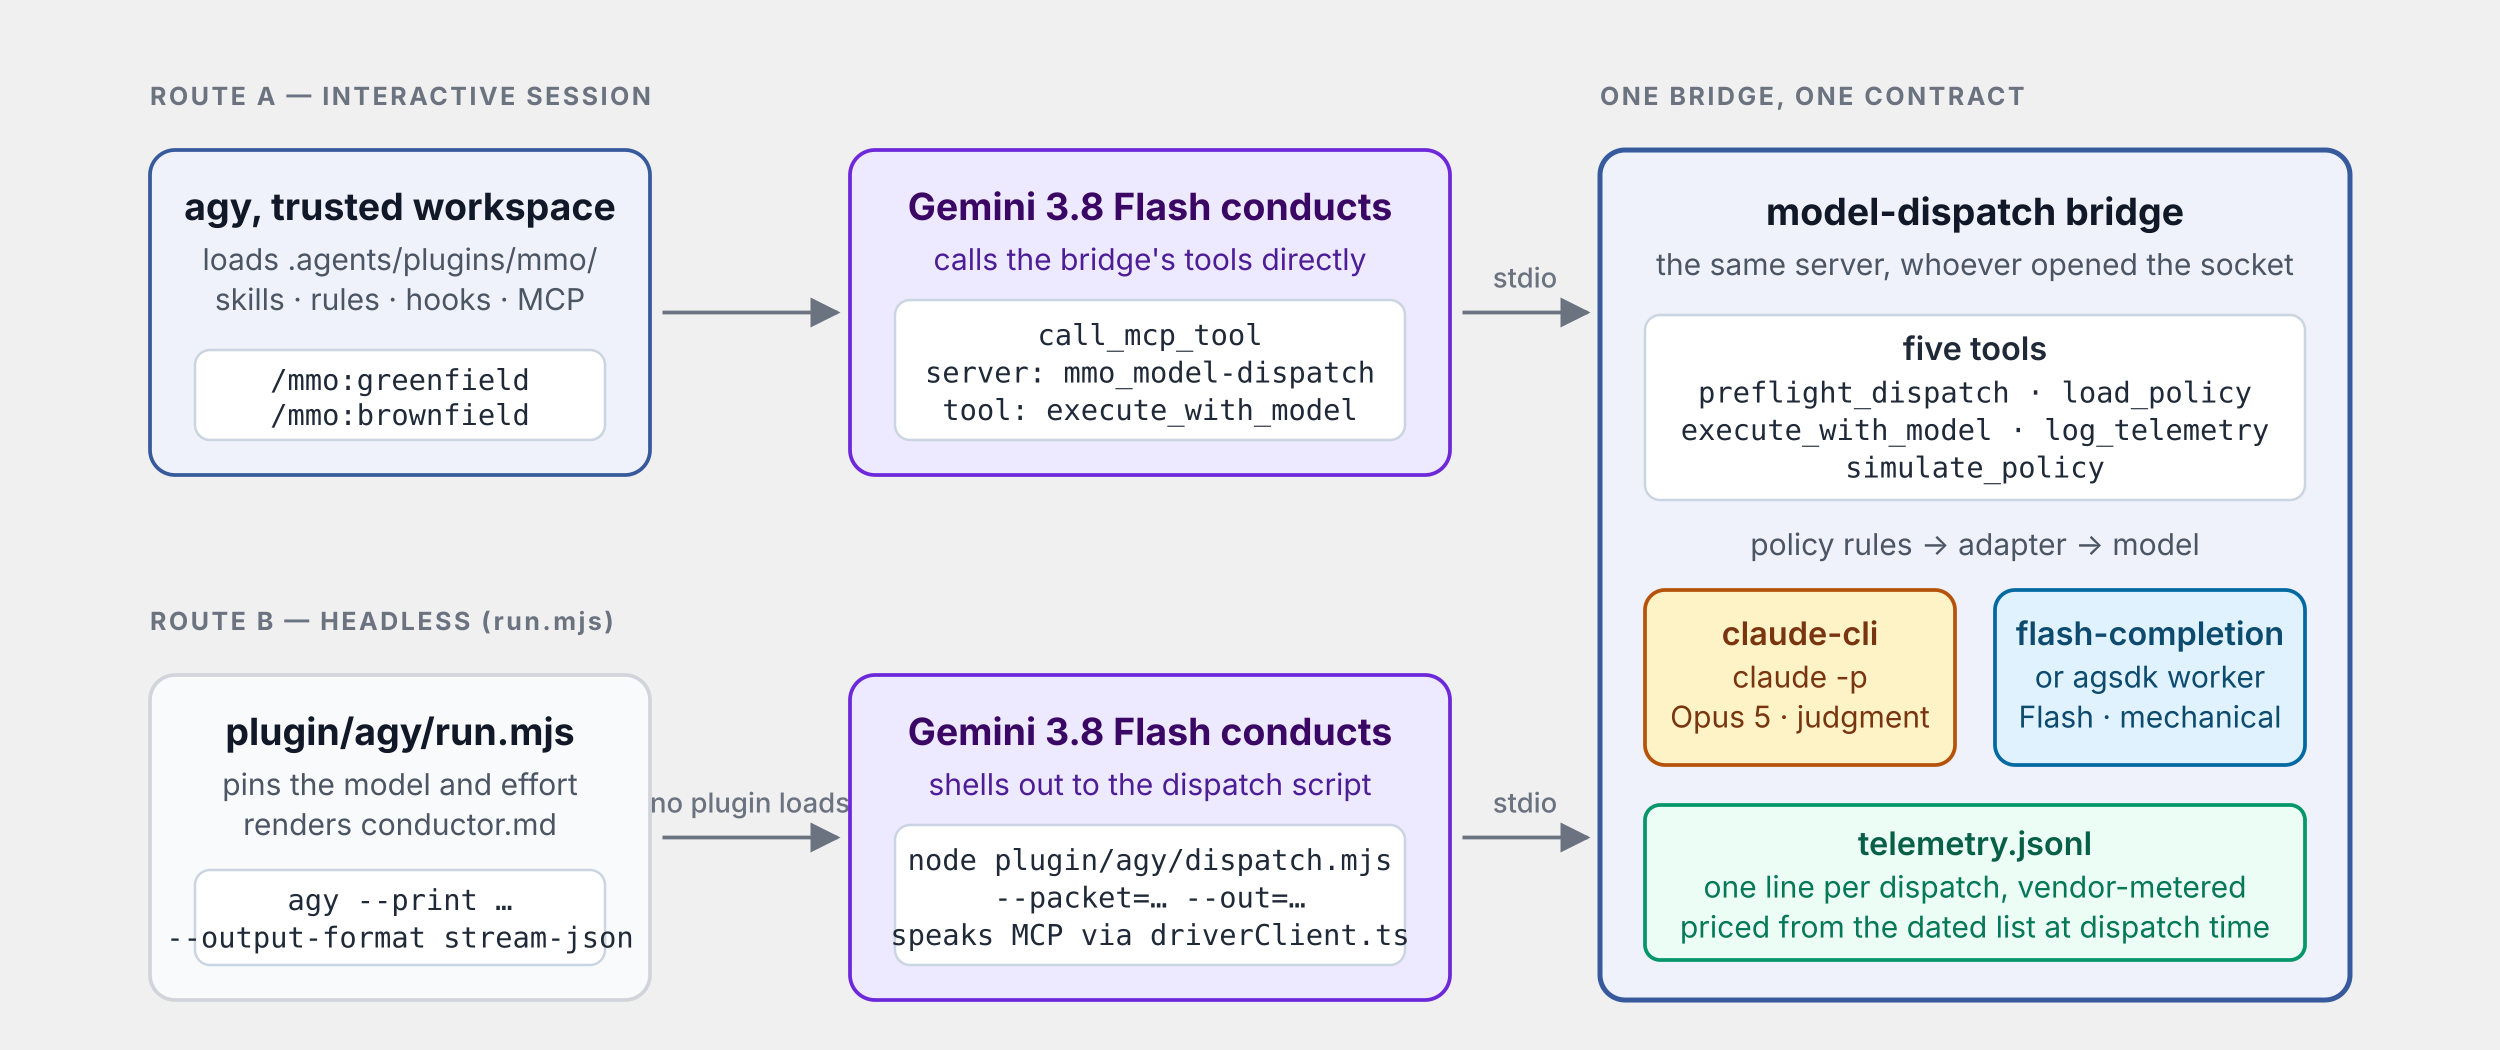
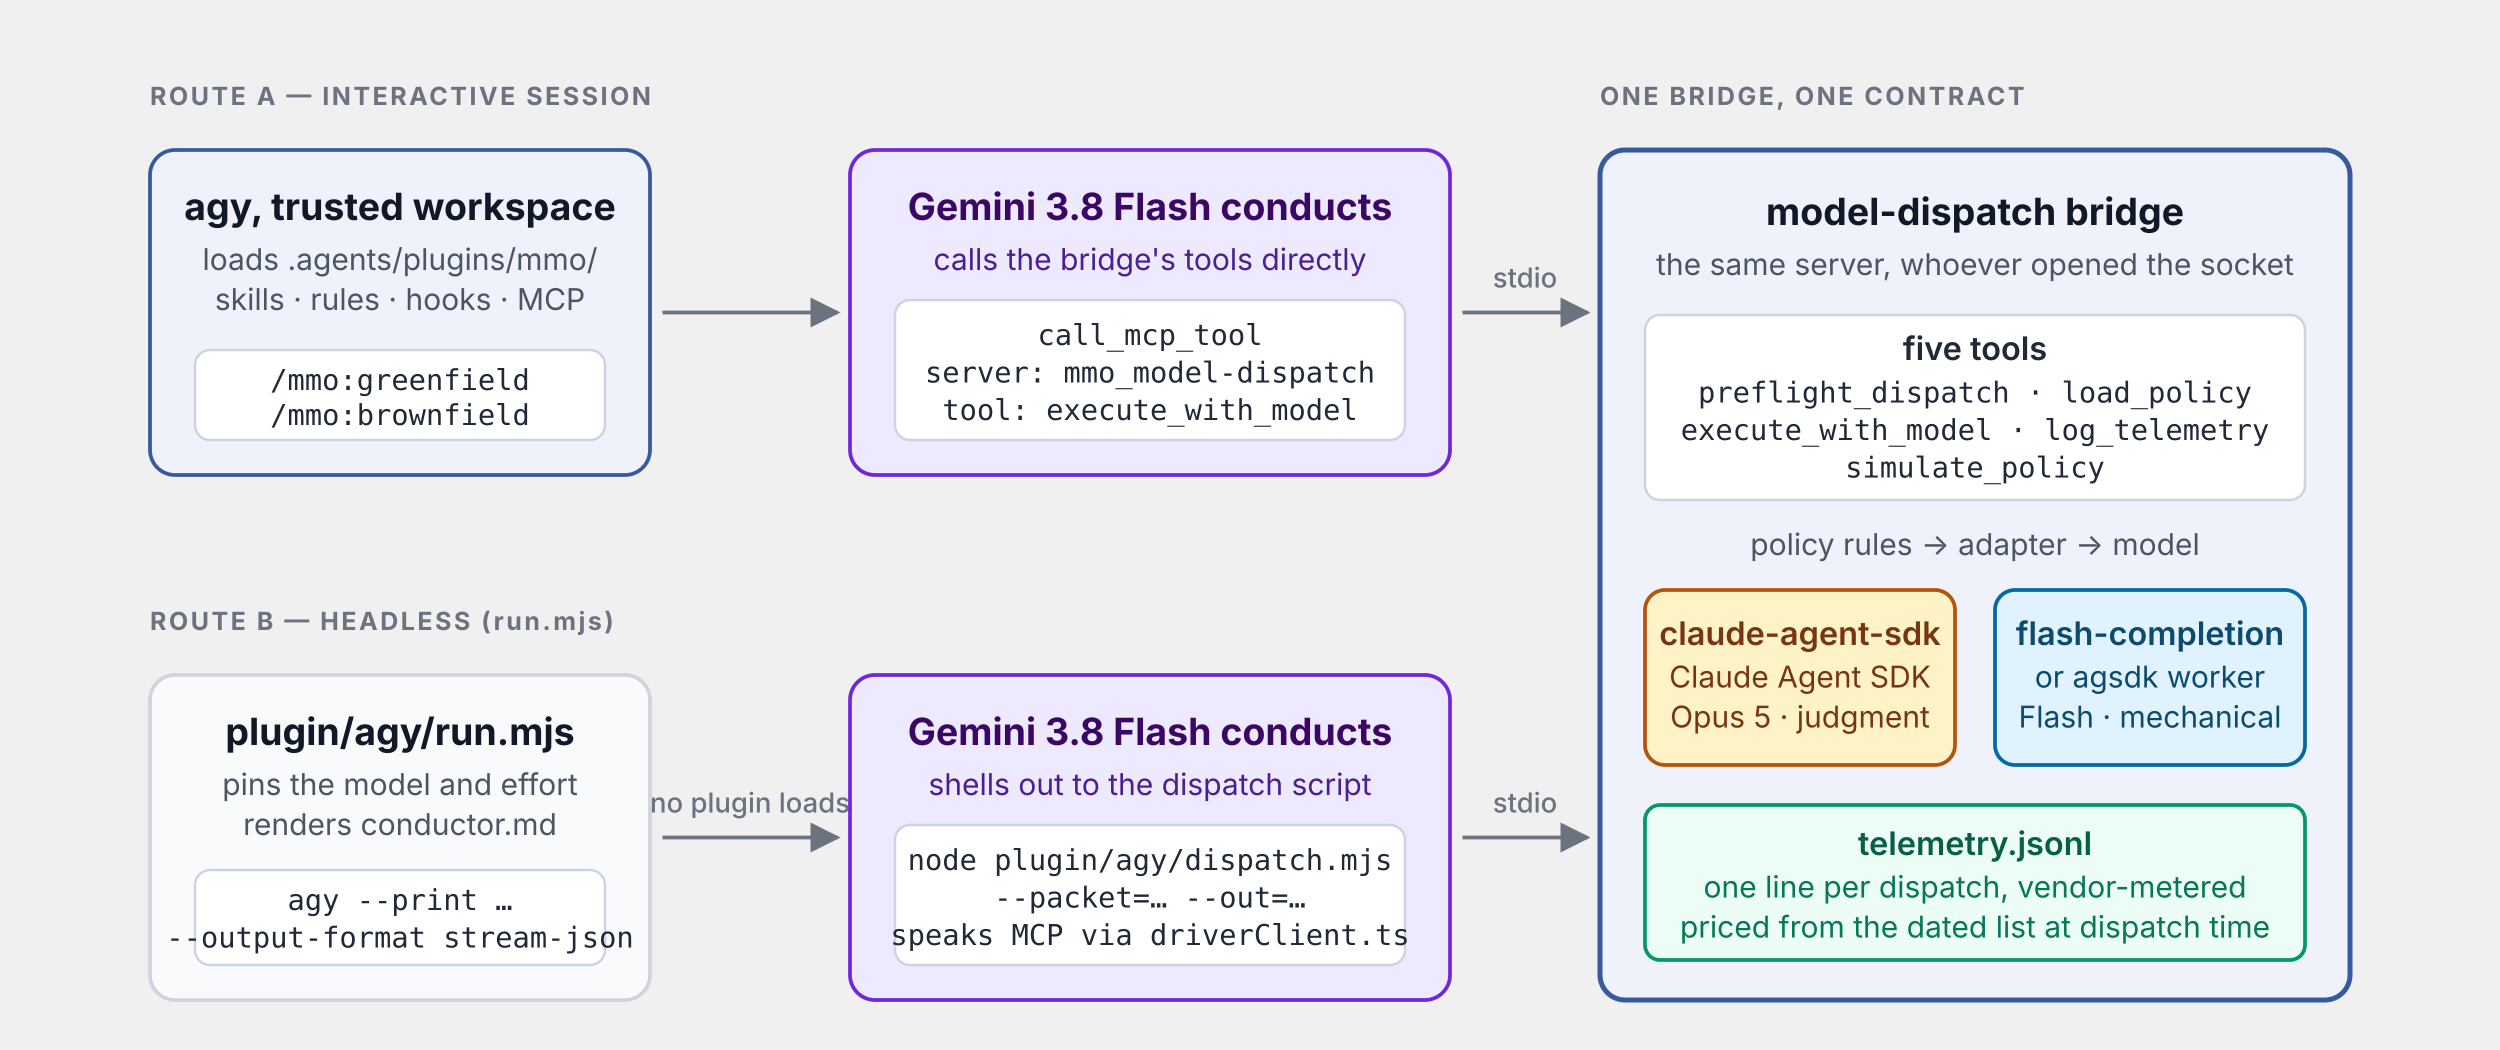
<svg xmlns="http://www.w3.org/2000/svg" viewBox="0 0 1000 420" role="img" aria-labelledby="dr-title dr-desc">
  <defs>
    <marker id="dr-arr" viewBox="0 0 10 10" refX="9" refY="5" markerWidth="8" markerHeight="8" orient="auto">
      <path d="M 0 0 L 10 5 L 0 10 z" fill="#6B7280" />
    </marker>
    <style>
      .tag  { font: 700 10px system-ui, -apple-system, "Segoe UI", sans-serif; fill: #6B7280; letter-spacing: 0.10em; }
      .h    { font: 700 15px system-ui, -apple-system, "Segoe UI", sans-serif; fill: #111827; }
      .b    { font: 600 13px system-ui, -apple-system, "Segoe UI", sans-serif; fill: #1F2937; }
      .s    { font: 400 12px system-ui, -apple-system, "Segoe UI", sans-serif; fill: #4B5563; }
      .mono { font: 500 11.5px ui-monospace, "SF Mono", Menlo, Consolas, monospace; fill: #1F2937; }
      .edge { font: 500 11px system-ui, -apple-system, "Segoe UI", sans-serif; fill: #6B7280; }
      @media (prefers-color-scheme: dark) {
        .tag  { fill: #9CA3AF; }
        .h    { fill: #F9FAFB; }
        .b    { fill: #E5E7EB; }
        .s    { fill: #D1D5DB; }
        .mono { fill: #E5E7EB; }
        .edge { fill: #9CA3AF; }
      }
    </style>
  </defs>
  <rect width="1000" height="420" fill="none" />
  <text x="60" y="42" class="tag">ROUTE A — INTERACTIVE SESSION</text>
  <text x="60" y="252" class="tag">ROUTE B — HEADLESS (run.mjs)</text>
  <text x="640" y="42" class="tag">ONE BRIDGE, ONE CONTRACT</text>
  <g>
    <rect x="60" y="60" width="200" height="130" rx="10" fill="#EFF2FA" stroke="#375A9D" stroke-width="1.5" />
    <text x="160" y="88" text-anchor="middle" class="h">agy, trusted workspace</text>
    <text x="160" y="108" text-anchor="middle" class="s">loads .agents/plugins/mmo/</text>
    <text x="160" y="124" text-anchor="middle" class="s">skills · rules · hooks · MCP</text>
    <rect x="78" y="140" width="164" height="36" rx="6" fill="#FFFFFF" stroke="#CBD5E1" stroke-width="1" />
    <text x="160" y="156" text-anchor="middle" class="mono">/mmo:greenfield</text>
    <text x="160" y="170" text-anchor="middle" class="mono">/mmo:brownfield</text>
  </g>
  <path d="M 265 125 L 335 125" stroke="#6B7280" stroke-width="1.5" fill="none" marker-end="url(#dr-arr)" />
  <g>
    <rect x="340" y="60" width="240" height="130" rx="10" fill="#EDE9FE" stroke="#6D28D9" stroke-width="1.5" />
    <text x="460" y="88" text-anchor="middle" class="h" style="fill:#3B0764">Gemini 3.8 Flash conducts</text>
    <text x="460" y="108" text-anchor="middle" class="s" style="fill:#4C1D95">calls the bridge's tools directly</text>
    <rect x="358" y="120" width="204" height="56" rx="6" fill="#FFFFFF" stroke="#CBD5E1" stroke-width="1" />
    <text x="460" y="138" text-anchor="middle" class="mono">call_mcp_tool</text>
    <text x="460" y="153" text-anchor="middle" class="mono">server: mmo_model-dispatch</text>
    <text x="460" y="168" text-anchor="middle" class="mono">tool: execute_with_model</text>
  </g>
  <path d="M 585 125 L 635 125" stroke="#6B7280" stroke-width="1.5" fill="none" marker-end="url(#dr-arr)" />
  <text x="610" y="115" text-anchor="middle" class="edge">stdio</text>
  <g>
    <rect x="60" y="270" width="200" height="130" rx="10" fill="#F9FAFB" stroke="#D1D5DB" stroke-width="1.5" />
    <text x="160" y="298" text-anchor="middle" class="h">plugin/agy/run.mjs</text>
    <text x="160" y="318" text-anchor="middle" class="s">pins the model and effort</text>
    <text x="160" y="334" text-anchor="middle" class="s">renders conductor.md</text>
    <rect x="78" y="348" width="164" height="38" rx="6" fill="#FFFFFF" stroke="#CBD5E1" stroke-width="1" />
    <text x="160" y="364" text-anchor="middle" class="mono">agy --print …</text>
    <text x="160" y="379" text-anchor="middle" class="mono">--output-format stream-json</text>
  </g>
  <path d="M 265 335 L 335 335" stroke="#6B7280" stroke-width="1.5" fill="none" marker-end="url(#dr-arr)" />
  <text x="300" y="325" text-anchor="middle" class="edge">no plugin loads</text>
  <g>
    <rect x="340" y="270" width="240" height="130" rx="10" fill="#EDE9FE" stroke="#6D28D9" stroke-width="1.5" />
    <text x="460" y="298" text-anchor="middle" class="h" style="fill:#3B0764">Gemini 3.8 Flash conducts</text>
    <text x="460" y="318" text-anchor="middle" class="s" style="fill:#4C1D95">shells out to the dispatch script</text>
    <rect x="358" y="330" width="204" height="56" rx="6" fill="#FFFFFF" stroke="#CBD5E1" stroke-width="1" />
    <text x="460" y="348" text-anchor="middle" class="mono">node plugin/agy/dispatch.mjs</text>
    <text x="460" y="363" text-anchor="middle" class="mono">--packet=… --out=…</text>
    <text x="460" y="378" text-anchor="middle" class="mono">speaks MCP via driverClient.ts</text>
  </g>
  <path d="M 585 335 L 635 335" stroke="#6B7280" stroke-width="1.5" fill="none" marker-end="url(#dr-arr)" />
  <text x="610" y="325" text-anchor="middle" class="edge">stdio</text>
  <g>
    <rect x="640" y="60" width="300" height="340" rx="10" fill="#EFF2FA" stroke="#375A9D" stroke-width="2" />
    <text x="790" y="90" text-anchor="middle" class="h">model-dispatch bridge</text>
    <text x="790" y="110" text-anchor="middle" class="s">the same server, whoever opened the socket</text>
    <rect x="658" y="126" width="264" height="74" rx="6" fill="#FFFFFF" stroke="#CBD5E1" stroke-width="1" />
    <text x="790" y="144" text-anchor="middle" class="b">five tools</text>
    <text x="790" y="161" text-anchor="middle" class="mono">preflight_dispatch · load_policy</text>
    <text x="790" y="176" text-anchor="middle" class="mono">execute_with_model · log_telemetry</text>
    <text x="790" y="191" text-anchor="middle" class="mono">simulate_policy</text>
    <text x="790" y="222" text-anchor="middle" class="s">policy rules → adapter → model</text>
    <rect x="658" y="236" width="124" height="70" rx="8" fill="#FEF3C7" stroke="#B45309" stroke-width="1.5" />
-     <text x="720" y="258" text-anchor="middle" class="b" style="fill:#78350F">claude-cli</text>
-     <text x="720" y="275" text-anchor="middle" class="s" style="fill:#78350F">claude -p</text>
+     <text x="720" y="258" text-anchor="middle" class="b" style="fill:#78350F">claude-agent-sdk</text>
+     <text x="720" y="275" text-anchor="middle" class="s" style="fill:#78350F">Claude Agent SDK</text>
    <text x="720" y="291" text-anchor="middle" class="s" style="fill:#78350F">Opus 5 · judgment</text>
    <rect x="798" y="236" width="124" height="70" rx="8" fill="#E0F2FE" stroke="#0369A1" stroke-width="1.5" />
    <text x="860" y="258" text-anchor="middle" class="b" style="fill:#0C4A6E">flash-completion</text>
    <text x="860" y="275" text-anchor="middle" class="s" style="fill:#0C4A6E">or agsdk worker</text>
    <text x="860" y="291" text-anchor="middle" class="s" style="fill:#0C4A6E">Flash · mechanical</text>
    <rect x="658" y="322" width="264" height="62" rx="6" fill="#ECFDF5" stroke="#059669" stroke-width="1.5" />
    <text x="790" y="342" text-anchor="middle" class="b" style="fill:#065F46">telemetry.jsonl</text>
    <text x="790" y="359" text-anchor="middle" class="s" style="fill:#047857">one line per dispatch, vendor-metered</text>
    <text x="790" y="375" text-anchor="middle" class="s" style="fill:#047857">priced from the dated list at dispatch time</text>
  </g>
</svg>
